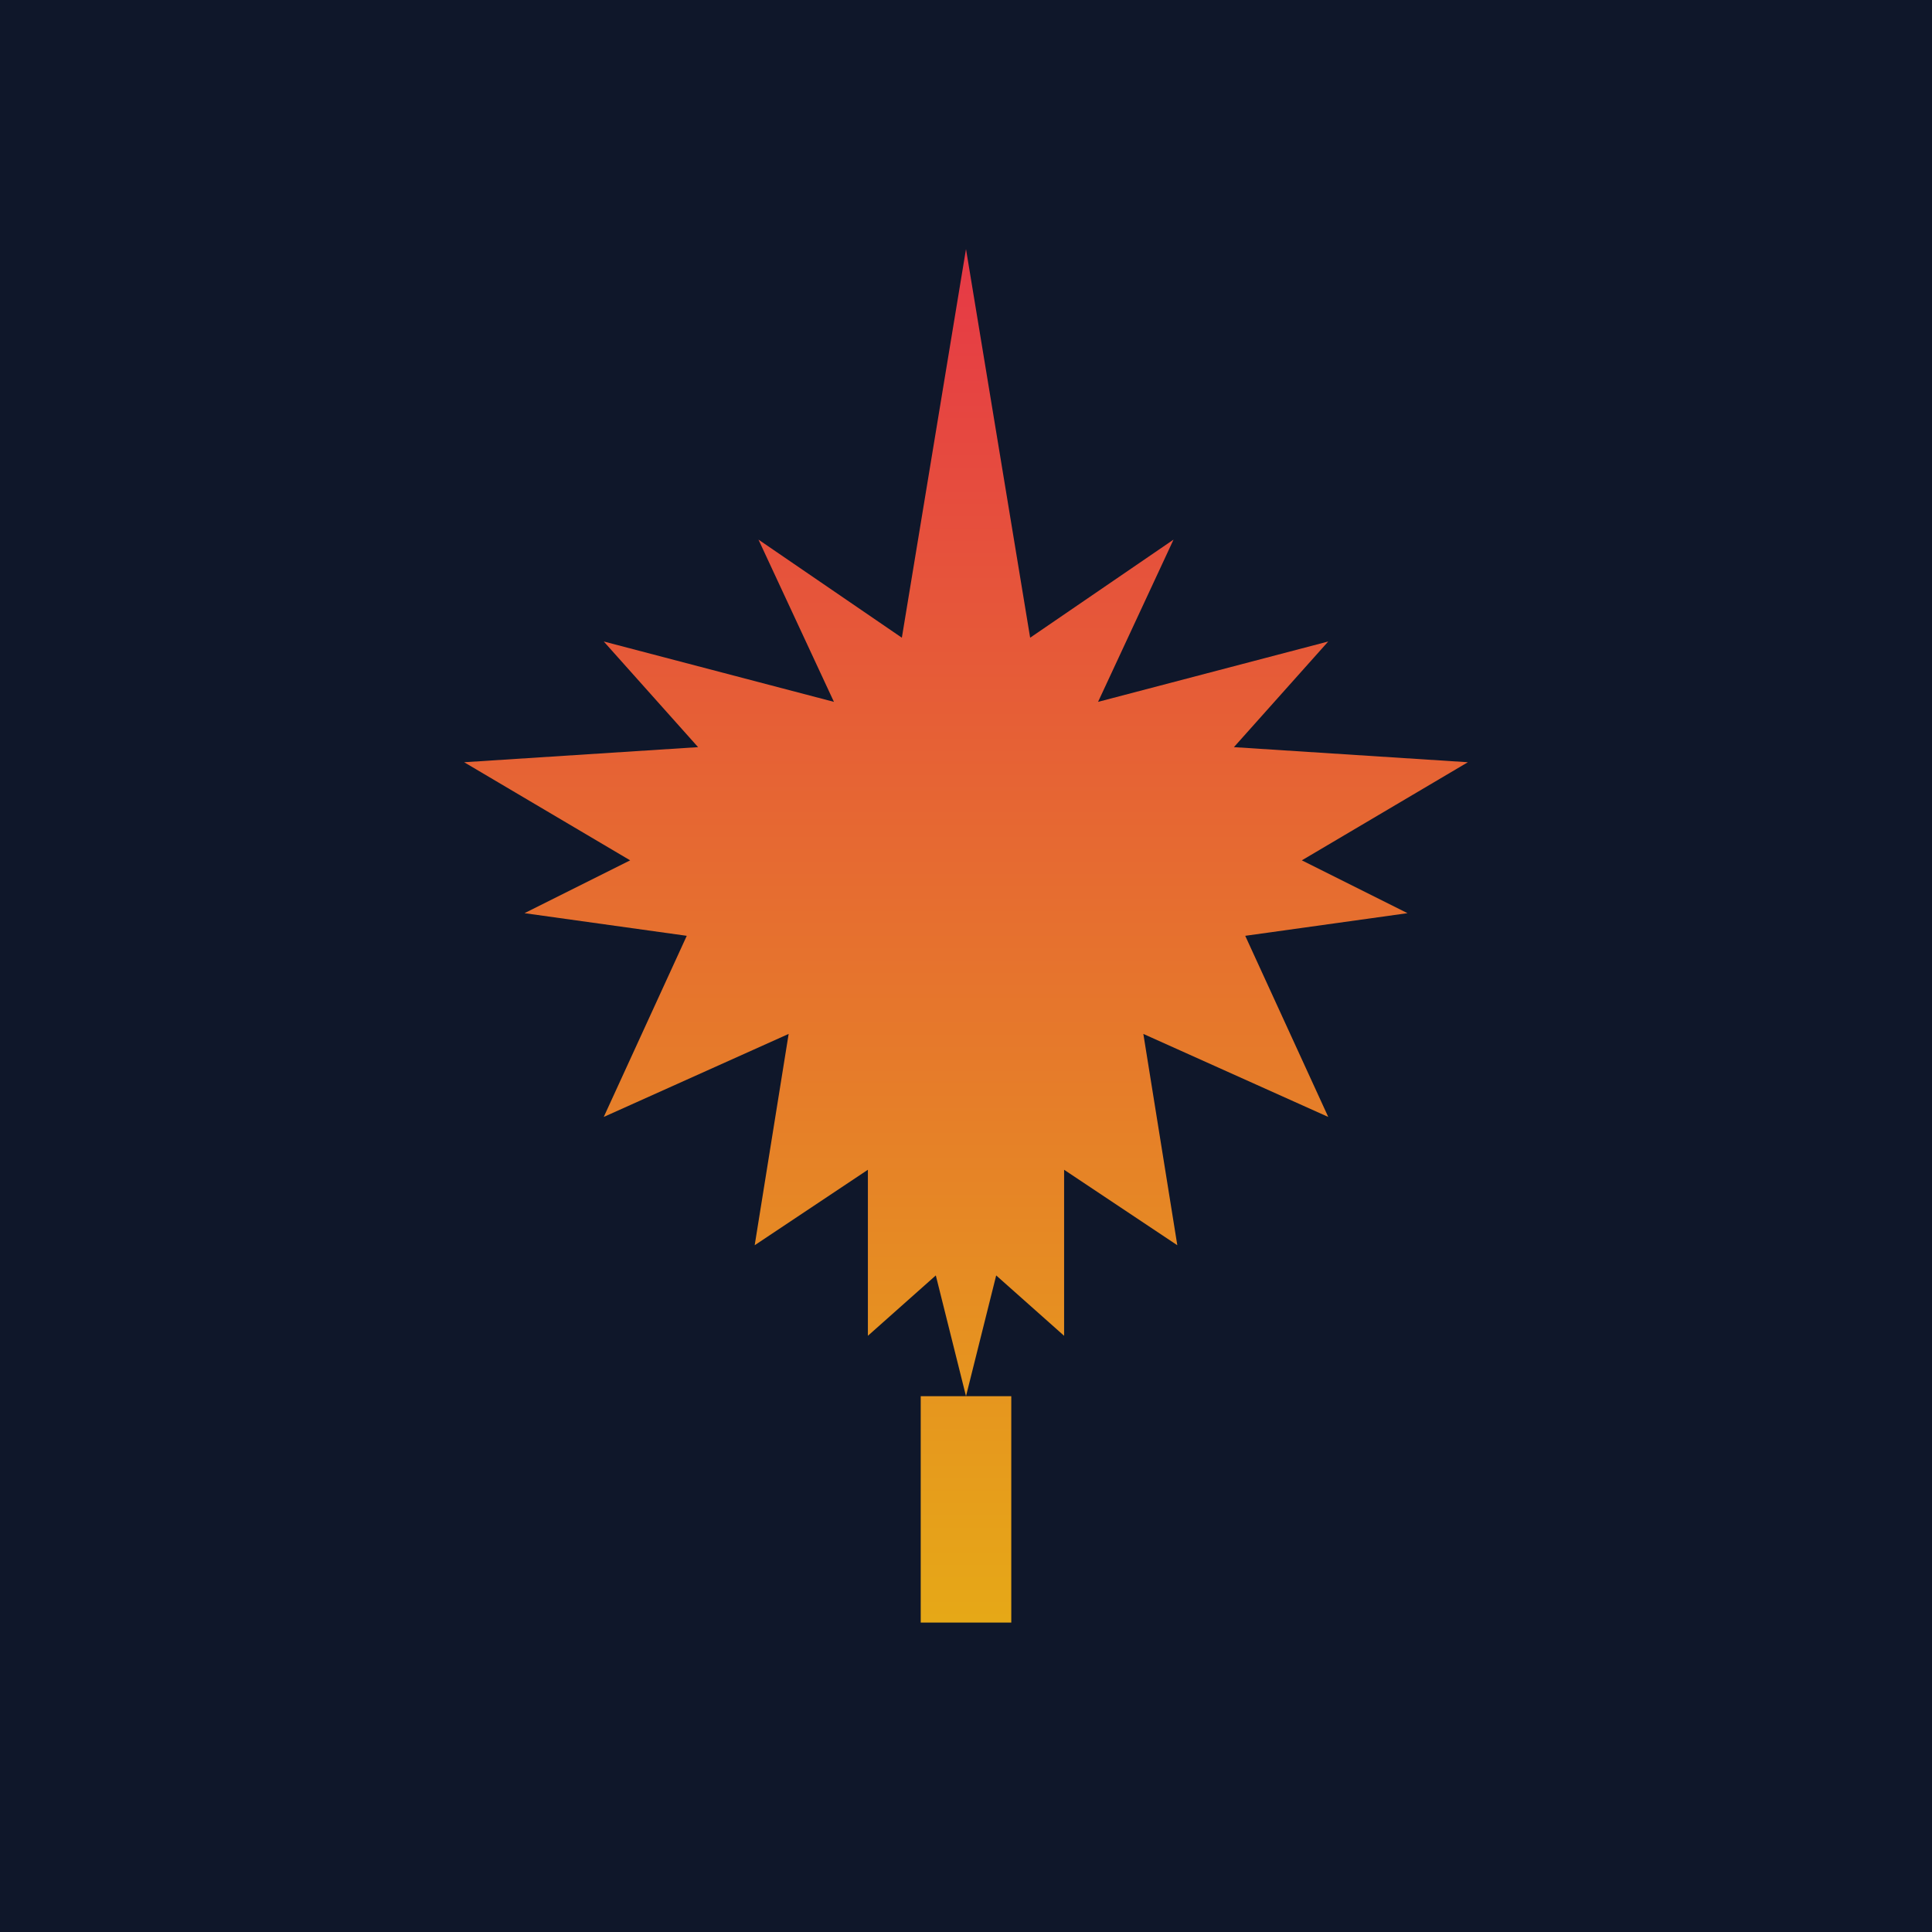
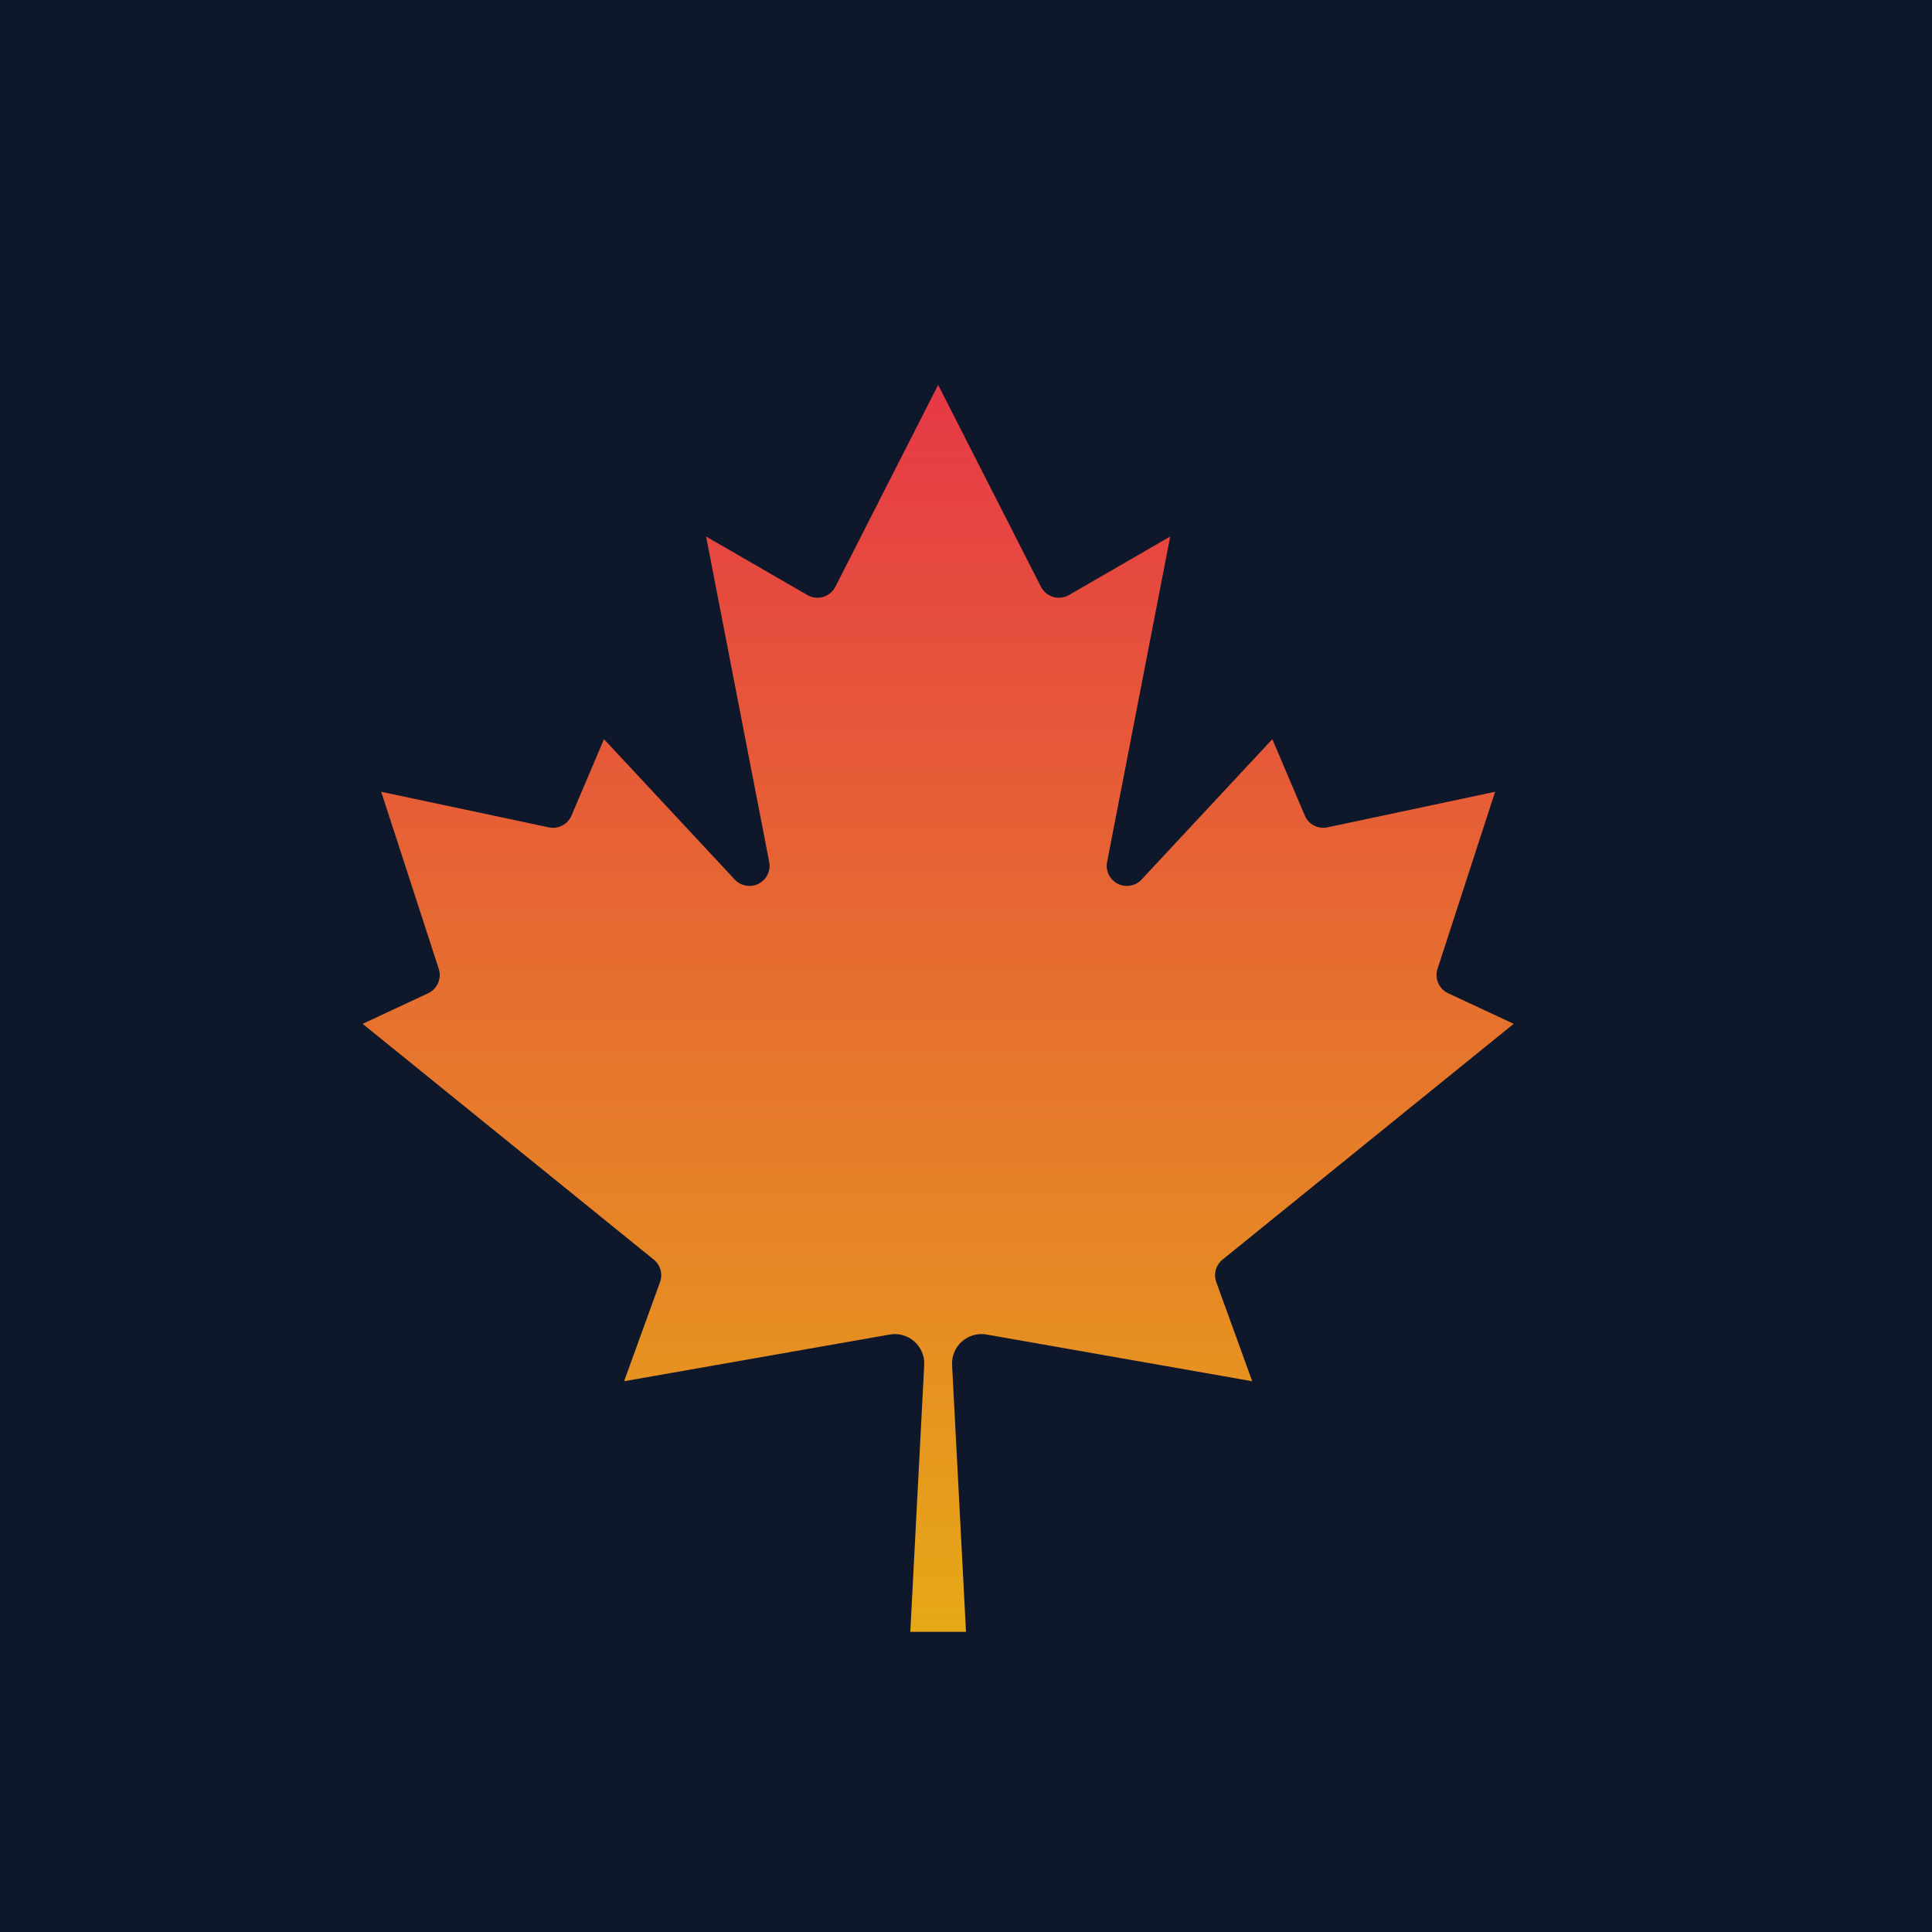
<svg xmlns="http://www.w3.org/2000/svg" viewBox="0 0 512 512">
  <defs>
    <linearGradient id="leaf-gradient" x1="0" y1="0" x2="0" y2="1">
      <stop offset="0%" stop-color="#e63946" />
      <stop offset="100%" stop-color="#e6a817" />
    </linearGradient>
  </defs>
  <rect width="512" height="512" fill="#0f172a" />
-   <path fill="url(#leaf-gradient)" d="     M 256,66     L 273,169     L 311,143     L 291,186     L 352,170     L 327,198     L 389,202     L 345,228     L 373,242     L 330,248     L 352,296     L 303,274     L 312,330     L 282,310     L 282,354     L 264,338     L 256,370     L 248,338     L 230,354     L 230,310     L 200,330     L 209,274     L 160,296     L 182,248     L 139,242     L 167,228     L 123,202     L 185,198     L 160,170     L 221,186     L 201,143     L 239,169     Z     M 244,370 L 244,430 L 268,430 L 268,370 Z   " />
+   <g transform="translate(256,266) scale(0.082) translate(-4890,-2400)">
+     <path fill="url(#leaf-gradient)" d="M4890 4430l-45-863a95 95 0 0 1 111-98l859 151-116-320a65 65 0 0 1 20-73l941-762-212-99a65 65 0 0 1-34-79l186-572-542 115a65 65 0 0 1-73-38l-105-247-423 454a65 65 0 0 1-111-57l204-1052-327 189a65 65 0 0 1-91-27l-332-652-332 652a65 65 0 0 1-91 27l-327-189 204 1052a65 65 0 0 1-111 57l-423-454-105 247a65 65 0 0 1-73 38l-542-115 186 572a65 65 0 0 1-34 79l-212 99 941 762a65 65 0 0 1 20 73l-116 320 859-151a95 95 0 0 1 111 98l-45 863z" />
+   </g>
</svg>
